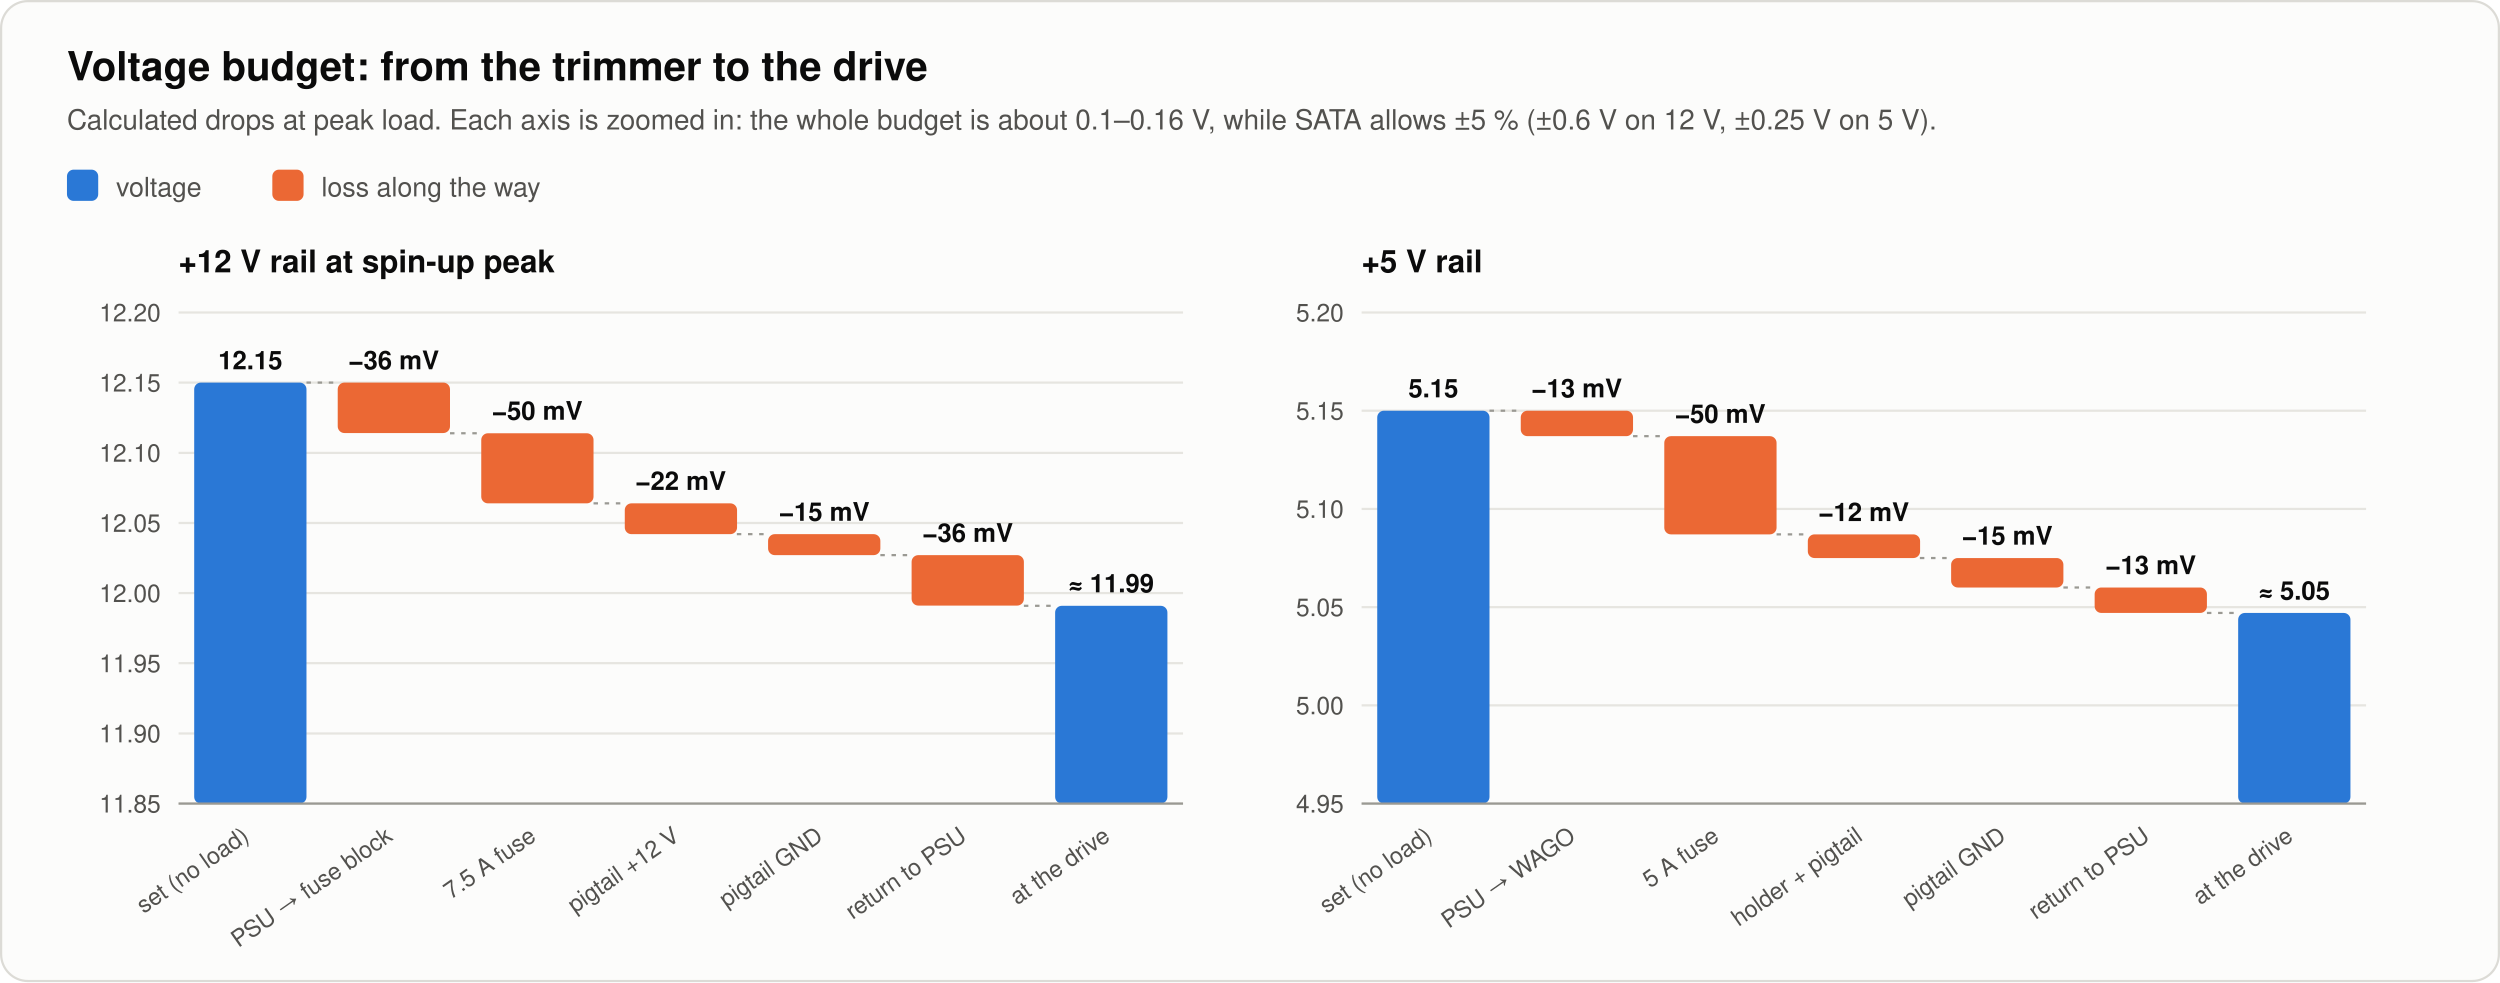
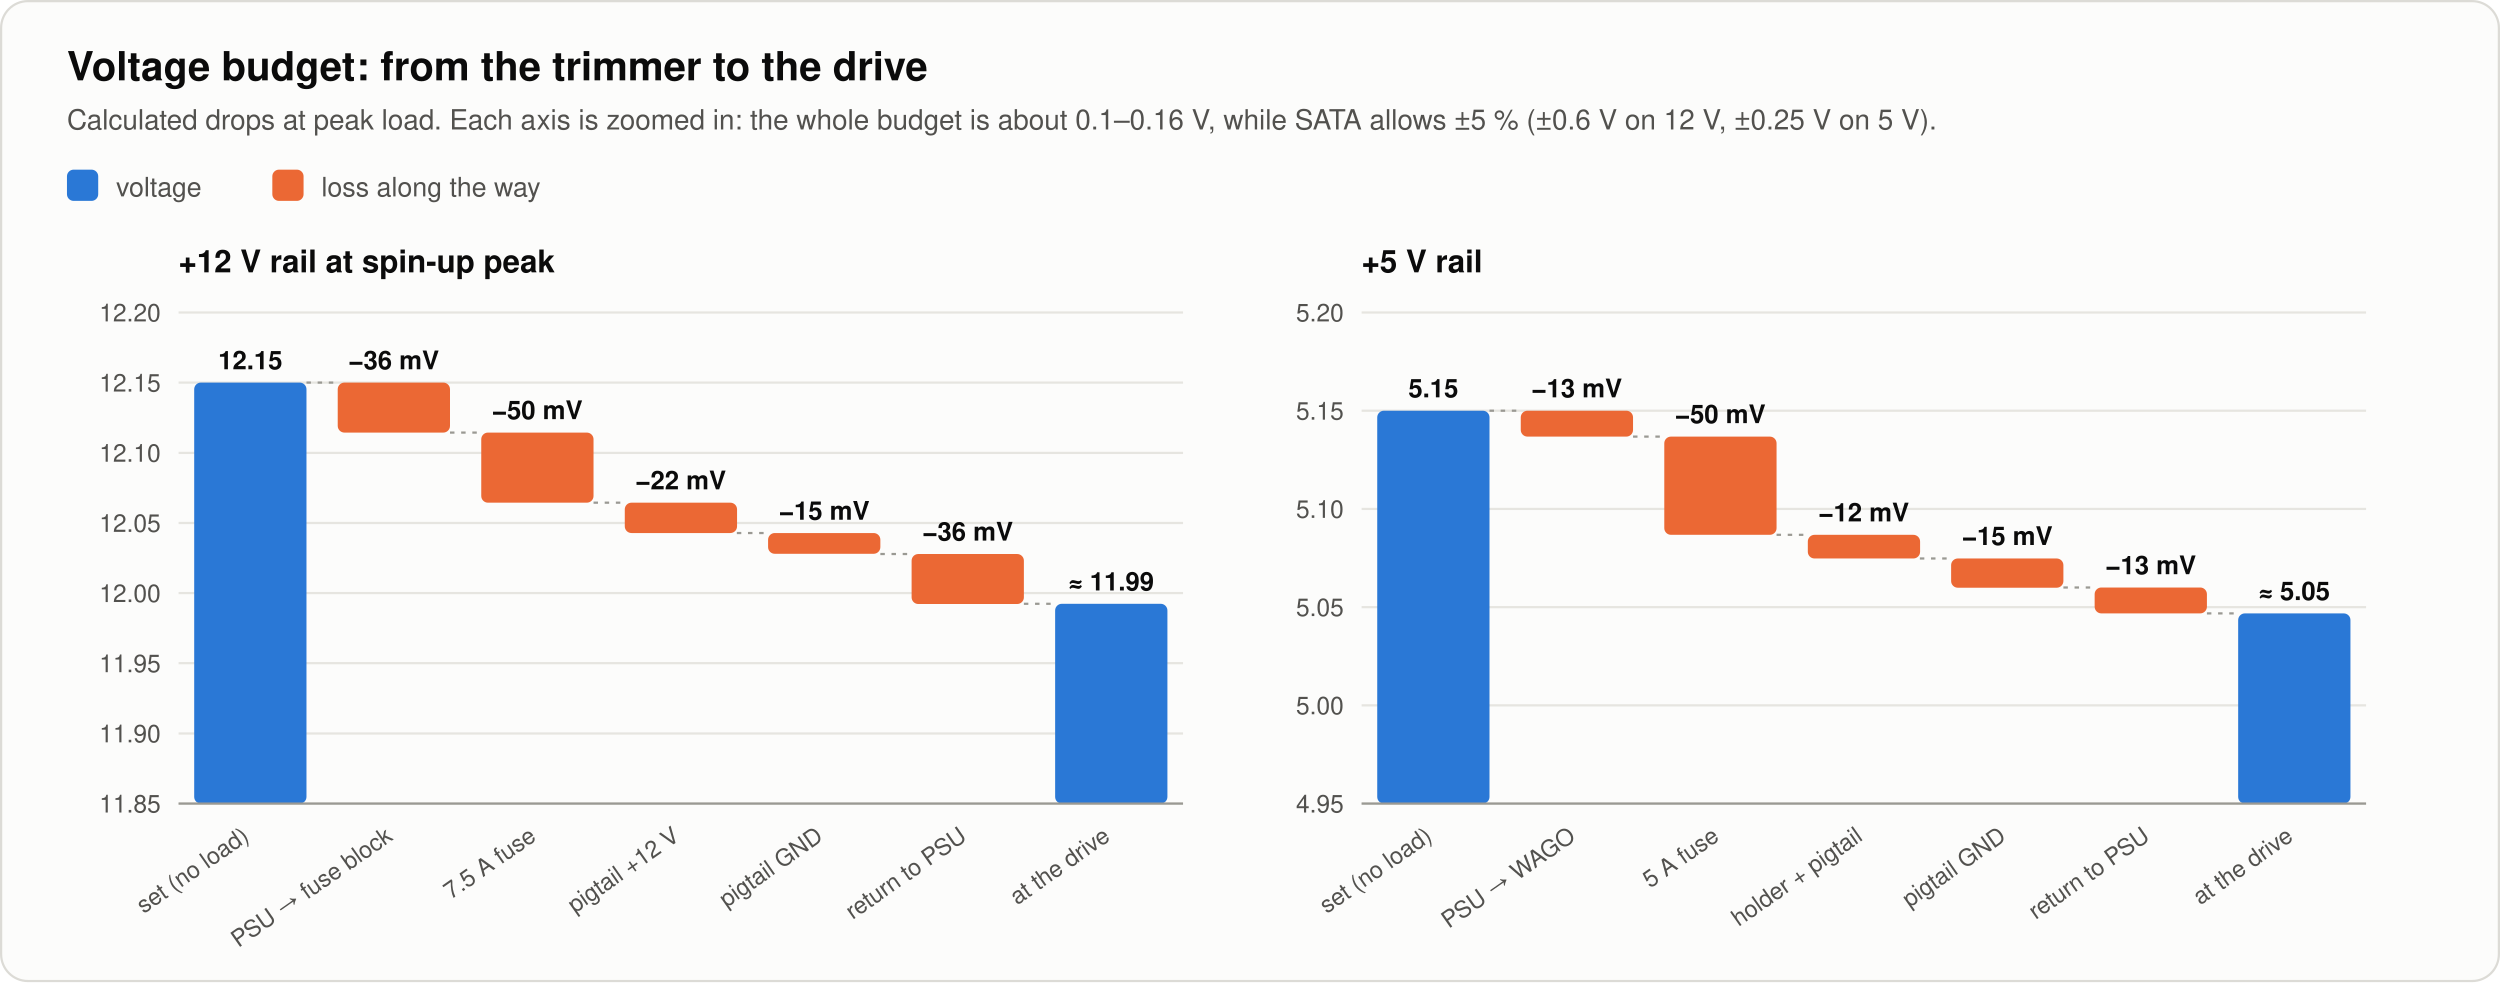
<svg xmlns="http://www.w3.org/2000/svg" viewBox="0 0 1120 440" width="1120" height="440" font-family="system-ui,-apple-system,'Segoe UI',Helvetica,Arial,sans-serif" role="img" aria-labelledby="t d">
  <style>
  .bg { fill: #fcfcfb; stroke: #dcdbd6; }
  .ink { fill: #0b0b0b; } .ink2 { fill: #52514e; } .ink3 { fill: #7a7973; }
  .grid { stroke: #e6e5e0; } .axis { stroke: #9a9993; }
  .ref { stroke: #52514e; stroke-dasharray: 5 4; }
  .s1 { stroke: #2a78d6; } .f1 { fill: #2a78d6; } .a1 { fill: #2a78d6; opacity: .12; }
  .f2 { fill: #eb6834; } .conn { stroke: #9a9993; stroke-dasharray: 2 3; }
  @media (prefers-color-scheme: dark) {
    .bg { fill: #1a1a19; stroke: #3a3a37; }
    .ink { fill: #f0efec; } .ink2 { fill: #c3c2b7; } .ink3 { fill: #9a998f; }
    .grid { stroke: #2c2c2a; } .axis { stroke: #6b6a64; }
    .ref { stroke: #c3c2b7; }
    .s1 { stroke: #3987e5; } .f1 { fill: #3987e5; } .a1 { fill: #3987e5; opacity: .18; }
    .f2 { fill: #d95926; } .conn { stroke: #6b6a64; }
  }
</style>
  <rect class="bg" x="0.5" y="0.5" width="1119" height="439" rx="12" />
  <text x="30" y="36" class="ink" font-size="18" font-weight="700" text-anchor="start">Voltage budget: from the trimmer to the drive</text>
  <text x="30" y="58" class="ink2" font-size="12.5" font-weight="400" text-anchor="start">Calculated drops at peak load. Each axis is zoomed in: the whole budget is about 0.1–0.16 V, while SATA allows ±5 % (±0.6 V on 12 V, ±0.25 V on 5 V).</text>
  <rect class="f1" x="30" y="76" width="14" height="14" rx="3" />
  <text x="52" y="88" class="ink2" font-size="12" font-weight="400" text-anchor="start">voltage</text>
  <rect class="f2" x="122" y="76" width="14" height="14" rx="3" />
  <text x="144" y="88" class="ink2" font-size="12" font-weight="400" text-anchor="start">loss along the way</text>
  <text x="80" y="122" class="ink" font-size="14" font-weight="700" text-anchor="start">+12 V rail at spin-up peak</text>
  <line class="grid" x1="80" y1="360.0" x2="530" y2="360.0" />
  <text x="72" y="364.0" class="ink2" font-size="11" font-weight="400" text-anchor="end">11.85</text>
  <line class="grid" x1="80" y1="328.6" x2="530" y2="328.6" />
  <text x="72" y="332.571" class="ink2" font-size="11" font-weight="400" text-anchor="end">11.90</text>
  <line class="grid" x1="80" y1="297.1" x2="530" y2="297.1" />
  <text x="72" y="301.143" class="ink2" font-size="11" font-weight="400" text-anchor="end">11.95</text>
  <line class="grid" x1="80" y1="265.7" x2="530" y2="265.7" />
  <text x="72" y="269.714" class="ink2" font-size="11" font-weight="400" text-anchor="end">12.00</text>
  <line class="grid" x1="80" y1="234.3" x2="530" y2="234.3" />
  <text x="72" y="238.286" class="ink2" font-size="11" font-weight="400" text-anchor="end">12.05</text>
  <line class="grid" x1="80" y1="202.9" x2="530" y2="202.9" />
  <text x="72" y="206.857" class="ink2" font-size="11" font-weight="400" text-anchor="end">12.10</text>
  <line class="grid" x1="80" y1="171.4" x2="530" y2="171.4" />
  <text x="72" y="175.429" class="ink2" font-size="11" font-weight="400" text-anchor="end">12.15</text>
  <line class="grid" x1="80" y1="140.0" x2="530" y2="140.0" />
  <text x="72" y="144" class="ink2" font-size="11" font-weight="400" text-anchor="end">12.20</text>
  <rect class="f1" x="87.0" y="171.4" width="50.3" height="188.6" rx="3" />
  <text x="112.143" y="165.429" class="ink" font-size="11.5" font-weight="700" text-anchor="middle">12.15</text>
  <text x="112.143" y="376" class="ink2" font-size="10.5" font-weight="400" text-anchor="end" transform="rotate(-35 112.1 376)">set (no load)</text>
  <line class="conn" x1="137.3" y1="171.4" x2="151.3" y2="171.4" />
-   <rect class="f2" x="151.3" y="171.4" width="50.3" height="22.6" rx="3" />
+   <rect class="f2" x="151.3" y="171.4" width="50.3" height="22.4" rx="3" />
  <text x="176.429" y="165.429" class="ink" font-size="11.5" font-weight="700" text-anchor="middle">−36 mV</text>
  <text x="176.429" y="376" class="ink2" font-size="10.5" font-weight="400" text-anchor="end" transform="rotate(-35 176.4 376)">PSU → fuse block</text>
-   <line class="conn" x1="201.6" y1="194.1" x2="215.6" y2="194.1" />
-   <rect class="f2" x="215.6" y="194.1" width="50.3" height="31.4" rx="3" />
-   <text x="240.714" y="188.057" class="ink" font-size="11.5" font-weight="700" text-anchor="middle">−50 mV</text>
+   <line class="conn" x1="201.6" y1="193.8" x2="215.6" y2="193.8" />
+   <rect class="f2" x="215.6" y="193.8" width="50.3" height="31.4" rx="3" />
+   <text x="240.714" y="187.781" class="ink" font-size="11.5" font-weight="700" text-anchor="middle">−50 mV</text>
  <text x="240.714" y="376" class="ink2" font-size="10.5" font-weight="400" text-anchor="end" transform="rotate(-35 240.7 376)">7.5 A fuse</text>
-   <line class="conn" x1="265.9" y1="225.5" x2="279.9" y2="225.5" />
-   <rect class="f2" x="279.9" y="225.5" width="50.3" height="13.8" rx="3" />
-   <text x="305.0" y="219.486" class="ink" font-size="11.5" font-weight="700" text-anchor="middle">−22 mV</text>
+   <line class="conn" x1="265.9" y1="225.2" x2="279.9" y2="225.2" />
+   <rect class="f2" x="279.9" y="225.2" width="50.3" height="13.6" rx="3" />
+   <text x="305.0" y="219.209" class="ink" font-size="11.5" font-weight="700" text-anchor="middle">−22 mV</text>
  <text x="305.0" y="376" class="ink2" font-size="10.5" font-weight="400" text-anchor="end" transform="rotate(-35 305.0 376)">pigtail +12 V</text>
-   <line class="conn" x1="330.1" y1="239.3" x2="344.1" y2="239.3" />
-   <rect class="f2" x="344.1" y="239.3" width="50.3" height="9.4" rx="3" />
-   <text x="369.286" y="233.314" class="ink" font-size="11.5" font-weight="700" text-anchor="middle">−15 mV</text>
+   <line class="conn" x1="330.1" y1="238.8" x2="344.1" y2="238.8" />
+   <rect class="f2" x="344.1" y="238.8" width="50.3" height="9.3" rx="3" />
+   <text x="369.286" y="232.838" class="ink" font-size="11.5" font-weight="700" text-anchor="middle">−15 mV</text>
  <text x="369.286" y="376" class="ink2" font-size="10.5" font-weight="400" text-anchor="end" transform="rotate(-35 369.3 376)">pigtail GND</text>
-   <line class="conn" x1="394.4" y1="248.7" x2="408.4" y2="248.7" />
-   <rect class="f2" x="408.4" y="248.7" width="50.3" height="22.6" rx="3" />
-   <text x="433.571" y="242.743" class="ink" font-size="11.5" font-weight="700" text-anchor="middle">−36 mV</text>
+   <line class="conn" x1="394.4" y1="248.2" x2="408.4" y2="248.2" />
+   <rect class="f2" x="408.4" y="248.2" width="50.3" height="22.4" rx="3" />
+   <text x="433.571" y="242.175" class="ink" font-size="11.5" font-weight="700" text-anchor="middle">−36 mV</text>
  <text x="433.571" y="376" class="ink2" font-size="10.5" font-weight="400" text-anchor="end" transform="rotate(-35 433.6 376)">return to PSU</text>
-   <line class="conn" x1="458.7" y1="271.4" x2="472.7" y2="271.4" />
-   <rect class="f1" x="472.7" y="271.4" width="50.3" height="88.6" rx="3" />
-   <text x="497.857" y="265.371" class="ink" font-size="11.5" font-weight="700" text-anchor="middle">≈ 11.99</text>
+   <line class="conn" x1="458.7" y1="270.5" x2="472.7" y2="270.5" />
+   <rect class="f1" x="472.7" y="270.5" width="50.3" height="89.5" rx="3" />
+   <text x="497.857" y="264.527" class="ink" font-size="11.5" font-weight="700" text-anchor="middle">≈ 11.99</text>
  <text x="497.857" y="376" class="ink2" font-size="10.5" font-weight="400" text-anchor="end" transform="rotate(-35 497.9 376)">at the drive</text>
  <line class="axis" x1="80" y1="360" x2="530" y2="360" />
  <text x="610" y="122" class="ink" font-size="14" font-weight="700" text-anchor="start">+5 V rail</text>
  <line class="grid" x1="610" y1="360.0" x2="1060" y2="360.0" />
  <text x="602" y="364.0" class="ink2" font-size="11" font-weight="400" text-anchor="end">4.95</text>
  <line class="grid" x1="610" y1="316.0" x2="1060" y2="316.0" />
  <text x="602" y="320" class="ink2" font-size="11" font-weight="400" text-anchor="end">5.00</text>
  <line class="grid" x1="610" y1="272.0" x2="1060" y2="272.0" />
  <text x="602" y="276" class="ink2" font-size="11" font-weight="400" text-anchor="end">5.05</text>
  <line class="grid" x1="610" y1="228.0" x2="1060" y2="228.0" />
  <text x="602" y="232" class="ink2" font-size="11" font-weight="400" text-anchor="end">5.10</text>
  <line class="grid" x1="610" y1="184.0" x2="1060" y2="184.0" />
  <text x="602" y="188" class="ink2" font-size="11" font-weight="400" text-anchor="end">5.15</text>
  <line class="grid" x1="610" y1="140.0" x2="1060" y2="140.0" />
  <text x="602" y="144" class="ink2" font-size="11" font-weight="400" text-anchor="end">5.20</text>
  <rect class="f1" x="617.0" y="184.0" width="50.3" height="176.0" rx="3" />
  <text x="642.143" y="178" class="ink" font-size="11.5" font-weight="700" text-anchor="middle">5.15</text>
  <text x="642.143" y="376" class="ink2" font-size="10.5" font-weight="400" text-anchor="end" transform="rotate(-35 642.1 376)">set (no load)</text>
  <line class="conn" x1="667.3" y1="184.0" x2="681.3" y2="184.0" />
-   <rect class="f2" x="681.3" y="184.0" width="50.3" height="11.4" rx="3" />
+   <rect class="f2" x="681.3" y="184.0" width="50.3" height="11.6" rx="3" />
  <text x="706.429" y="178" class="ink" font-size="11.5" font-weight="700" text-anchor="middle">−13 mV</text>
  <text x="706.429" y="376" class="ink2" font-size="10.5" font-weight="400" text-anchor="end" transform="rotate(-35 706.4 376)">PSU → WAGO</text>
-   <line class="conn" x1="731.6" y1="195.4" x2="745.6" y2="195.4" />
-   <rect class="f2" x="745.6" y="195.4" width="50.3" height="44.0" rx="3" />
-   <text x="770.714" y="189.44" class="ink" font-size="11.5" font-weight="700" text-anchor="middle">−50 mV</text>
+   <line class="conn" x1="731.6" y1="195.6" x2="745.6" y2="195.6" />
+   <rect class="f2" x="745.6" y="195.6" width="50.3" height="44.0" rx="3" />
+   <text x="770.714" y="189.581" class="ink" font-size="11.5" font-weight="700" text-anchor="middle">−50 mV</text>
  <text x="770.714" y="376" class="ink2" font-size="10.5" font-weight="400" text-anchor="end" transform="rotate(-35 770.7 376)">5 A fuse</text>
-   <line class="conn" x1="795.9" y1="239.4" x2="809.9" y2="239.4" />
-   <rect class="f2" x="809.9" y="239.4" width="50.3" height="10.6" rx="3" />
-   <text x="835" y="233.44" class="ink" font-size="11.5" font-weight="700" text-anchor="middle">−12 mV</text>
+   <line class="conn" x1="795.9" y1="239.6" x2="809.9" y2="239.6" />
+   <rect class="f2" x="809.9" y="239.6" width="50.3" height="10.6" rx="3" />
+   <text x="835" y="233.581" class="ink" font-size="11.5" font-weight="700" text-anchor="middle">−12 mV</text>
  <text x="835" y="376" class="ink2" font-size="10.5" font-weight="400" text-anchor="end" transform="rotate(-35 835.0 376)">holder + pigtail</text>
-   <line class="conn" x1="860.1" y1="250.0" x2="874.1" y2="250.0" />
-   <rect class="f2" x="874.1" y="250.0" width="50.3" height="13.2" rx="3" />
-   <text x="899.286" y="244" class="ink" font-size="11.5" font-weight="700" text-anchor="middle">−15 mV</text>
+   <line class="conn" x1="860.1" y1="250.2" x2="874.1" y2="250.2" />
+   <rect class="f2" x="874.1" y="250.2" width="50.3" height="13.1" rx="3" />
+   <text x="899.286" y="244.173" class="ink" font-size="11.5" font-weight="700" text-anchor="middle">−15 mV</text>
  <text x="899.286" y="376" class="ink2" font-size="10.5" font-weight="400" text-anchor="end" transform="rotate(-35 899.3 376)">pigtail GND</text>
  <line class="conn" x1="924.4" y1="263.2" x2="938.4" y2="263.2" />
-   <rect class="f2" x="938.4" y="263.2" width="50.3" height="11.4" rx="3" />
-   <text x="963.571" y="257.2" class="ink" font-size="11.5" font-weight="700" text-anchor="middle">−13 mV</text>
+   <rect class="f2" x="938.4" y="263.2" width="50.3" height="11.6" rx="3" />
+   <text x="963.571" y="257.244" class="ink" font-size="11.5" font-weight="700" text-anchor="middle">−13 mV</text>
  <text x="963.571" y="376" class="ink2" font-size="10.5" font-weight="400" text-anchor="end" transform="rotate(-35 963.6 376)">return to PSU</text>
-   <line class="conn" x1="988.7" y1="274.6" x2="1002.7" y2="274.6" />
-   <rect class="f1" x="1002.7" y="274.6" width="50.3" height="85.4" rx="3" />
-   <text x="1027.857" y="268.64" class="ink" font-size="11.5" font-weight="700" text-anchor="middle">≈ 5.05</text>
+   <line class="conn" x1="988.7" y1="274.8" x2="1002.7" y2="274.8" />
+   <rect class="f1" x="1002.7" y="274.8" width="50.3" height="85.2" rx="3" />
+   <text x="1027.857" y="268.825" class="ink" font-size="11.5" font-weight="700" text-anchor="middle">≈ 5.05</text>
  <text x="1027.857" y="376" class="ink2" font-size="10.5" font-weight="400" text-anchor="end" transform="rotate(-35 1027.9 376)">at the drive</text>
  <line class="axis" x1="610" y1="360" x2="1060" y2="360" />
</svg>
